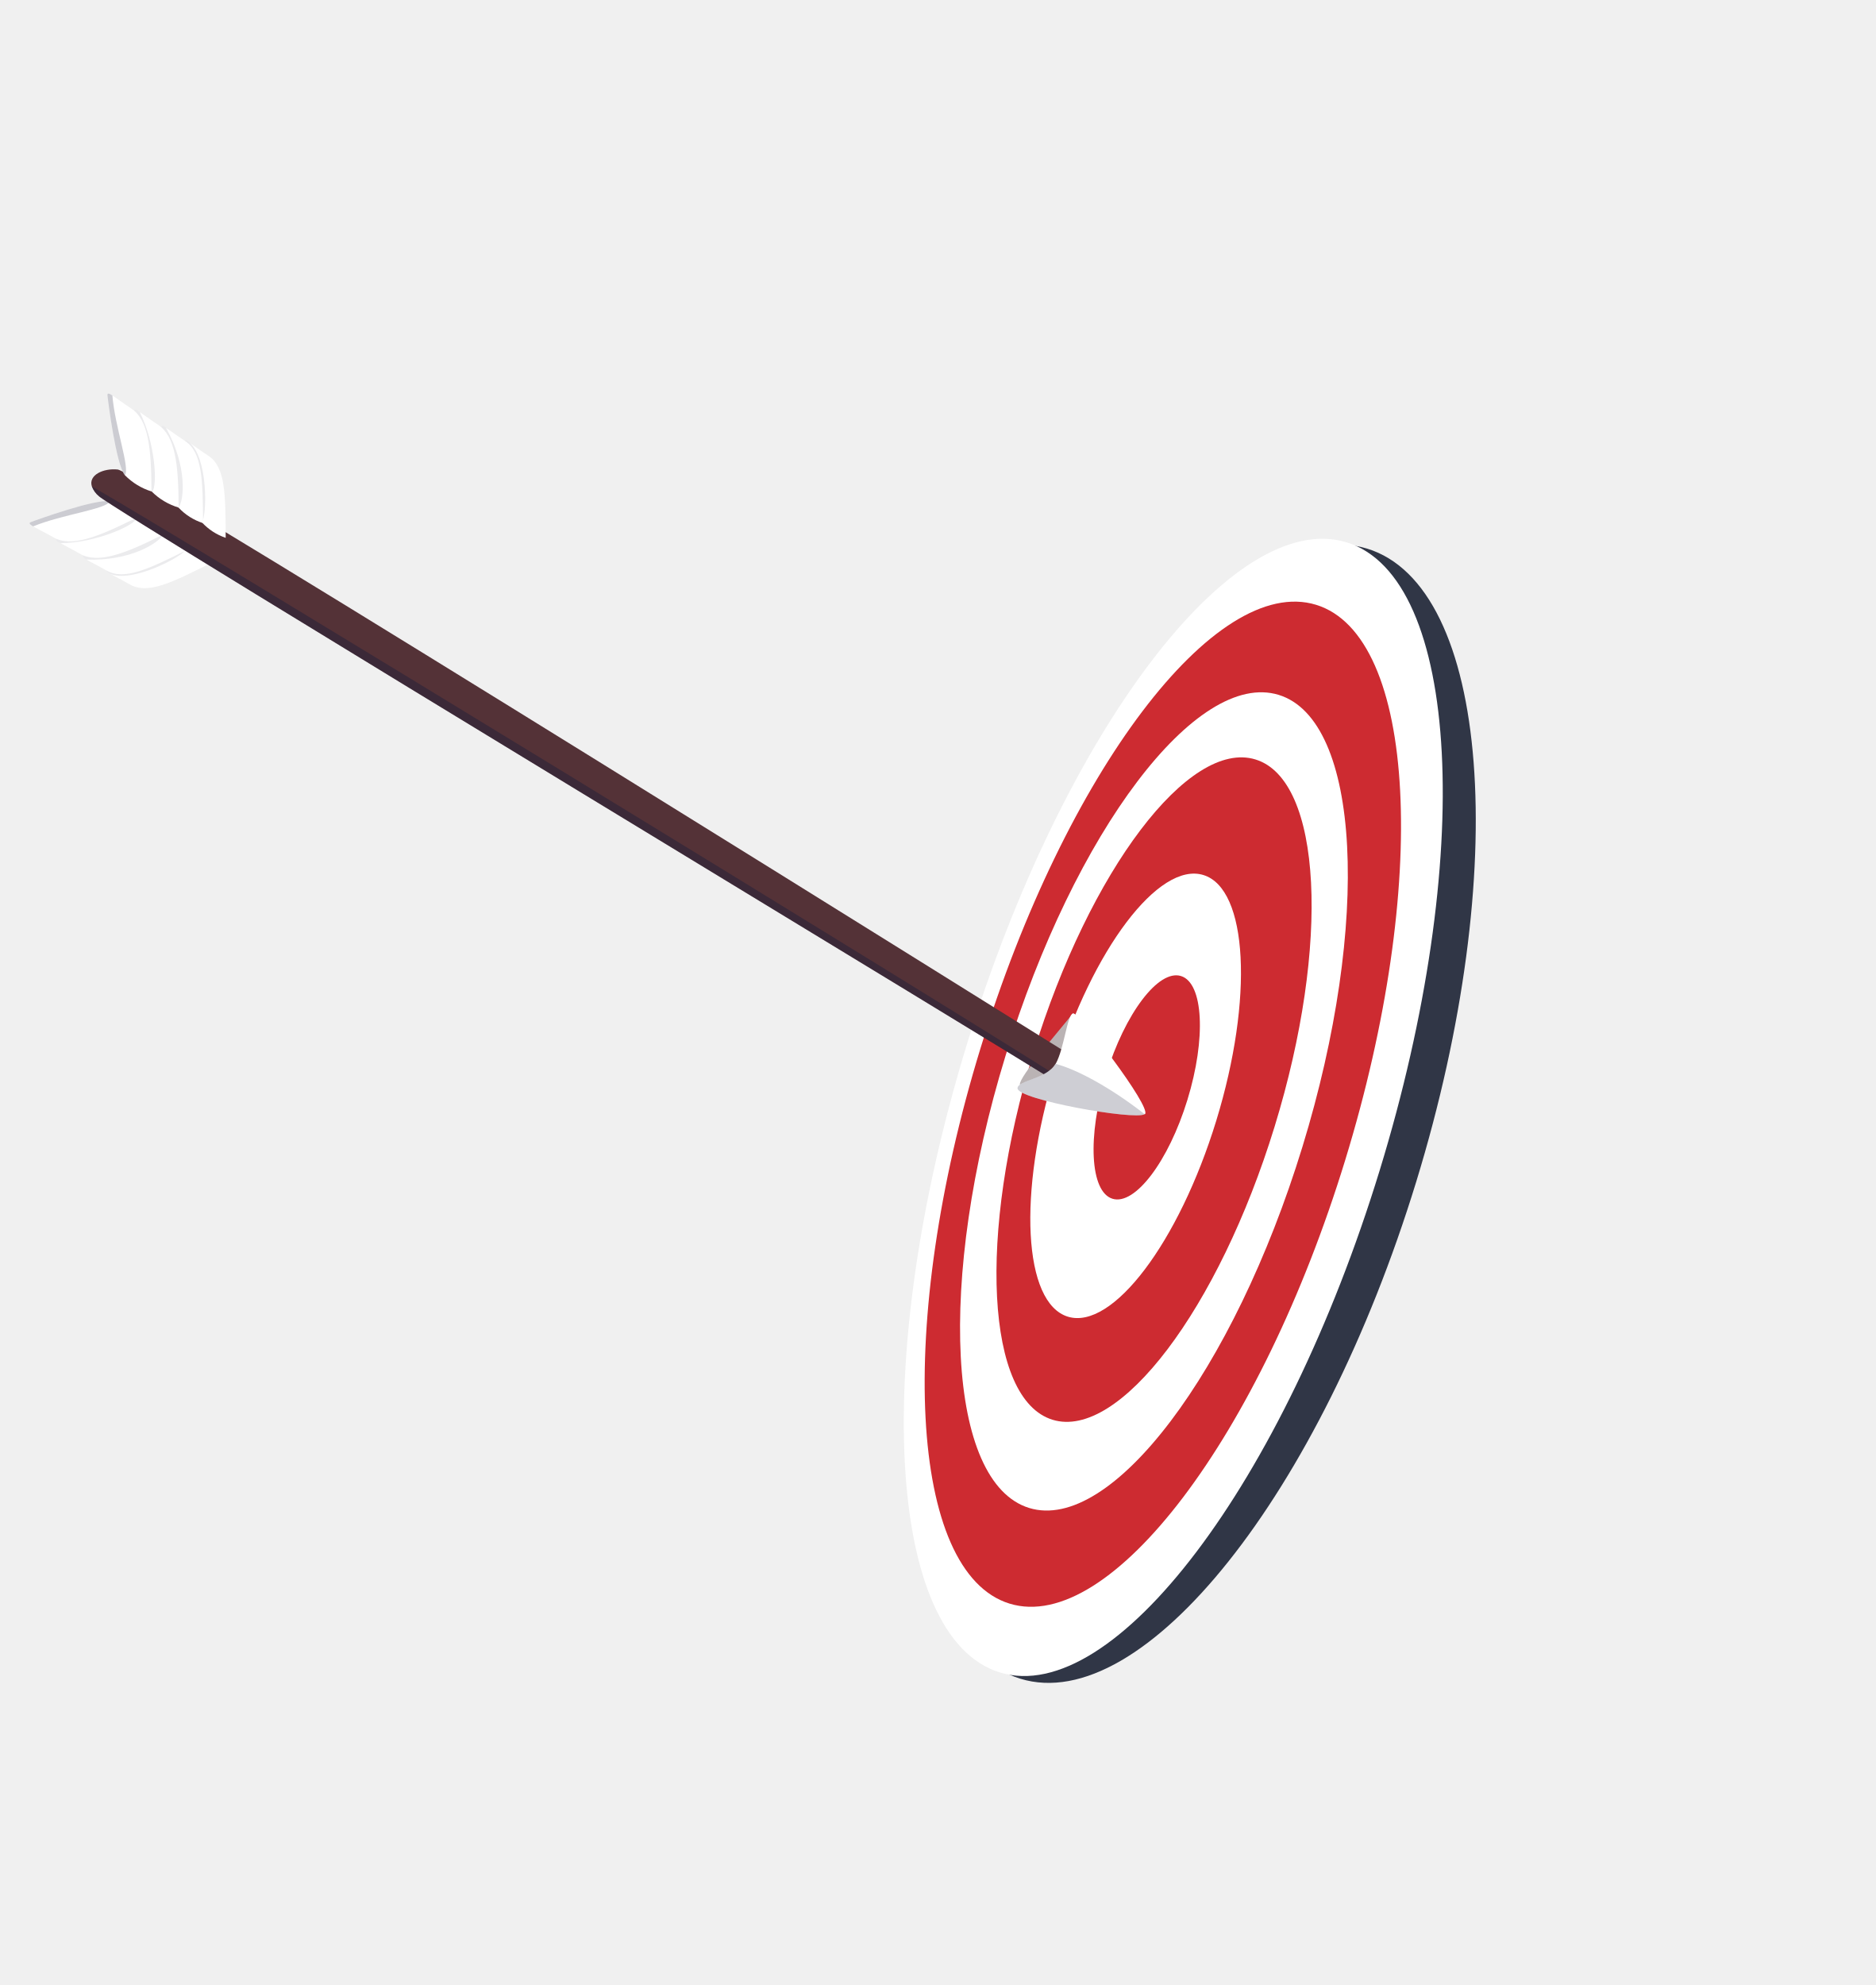
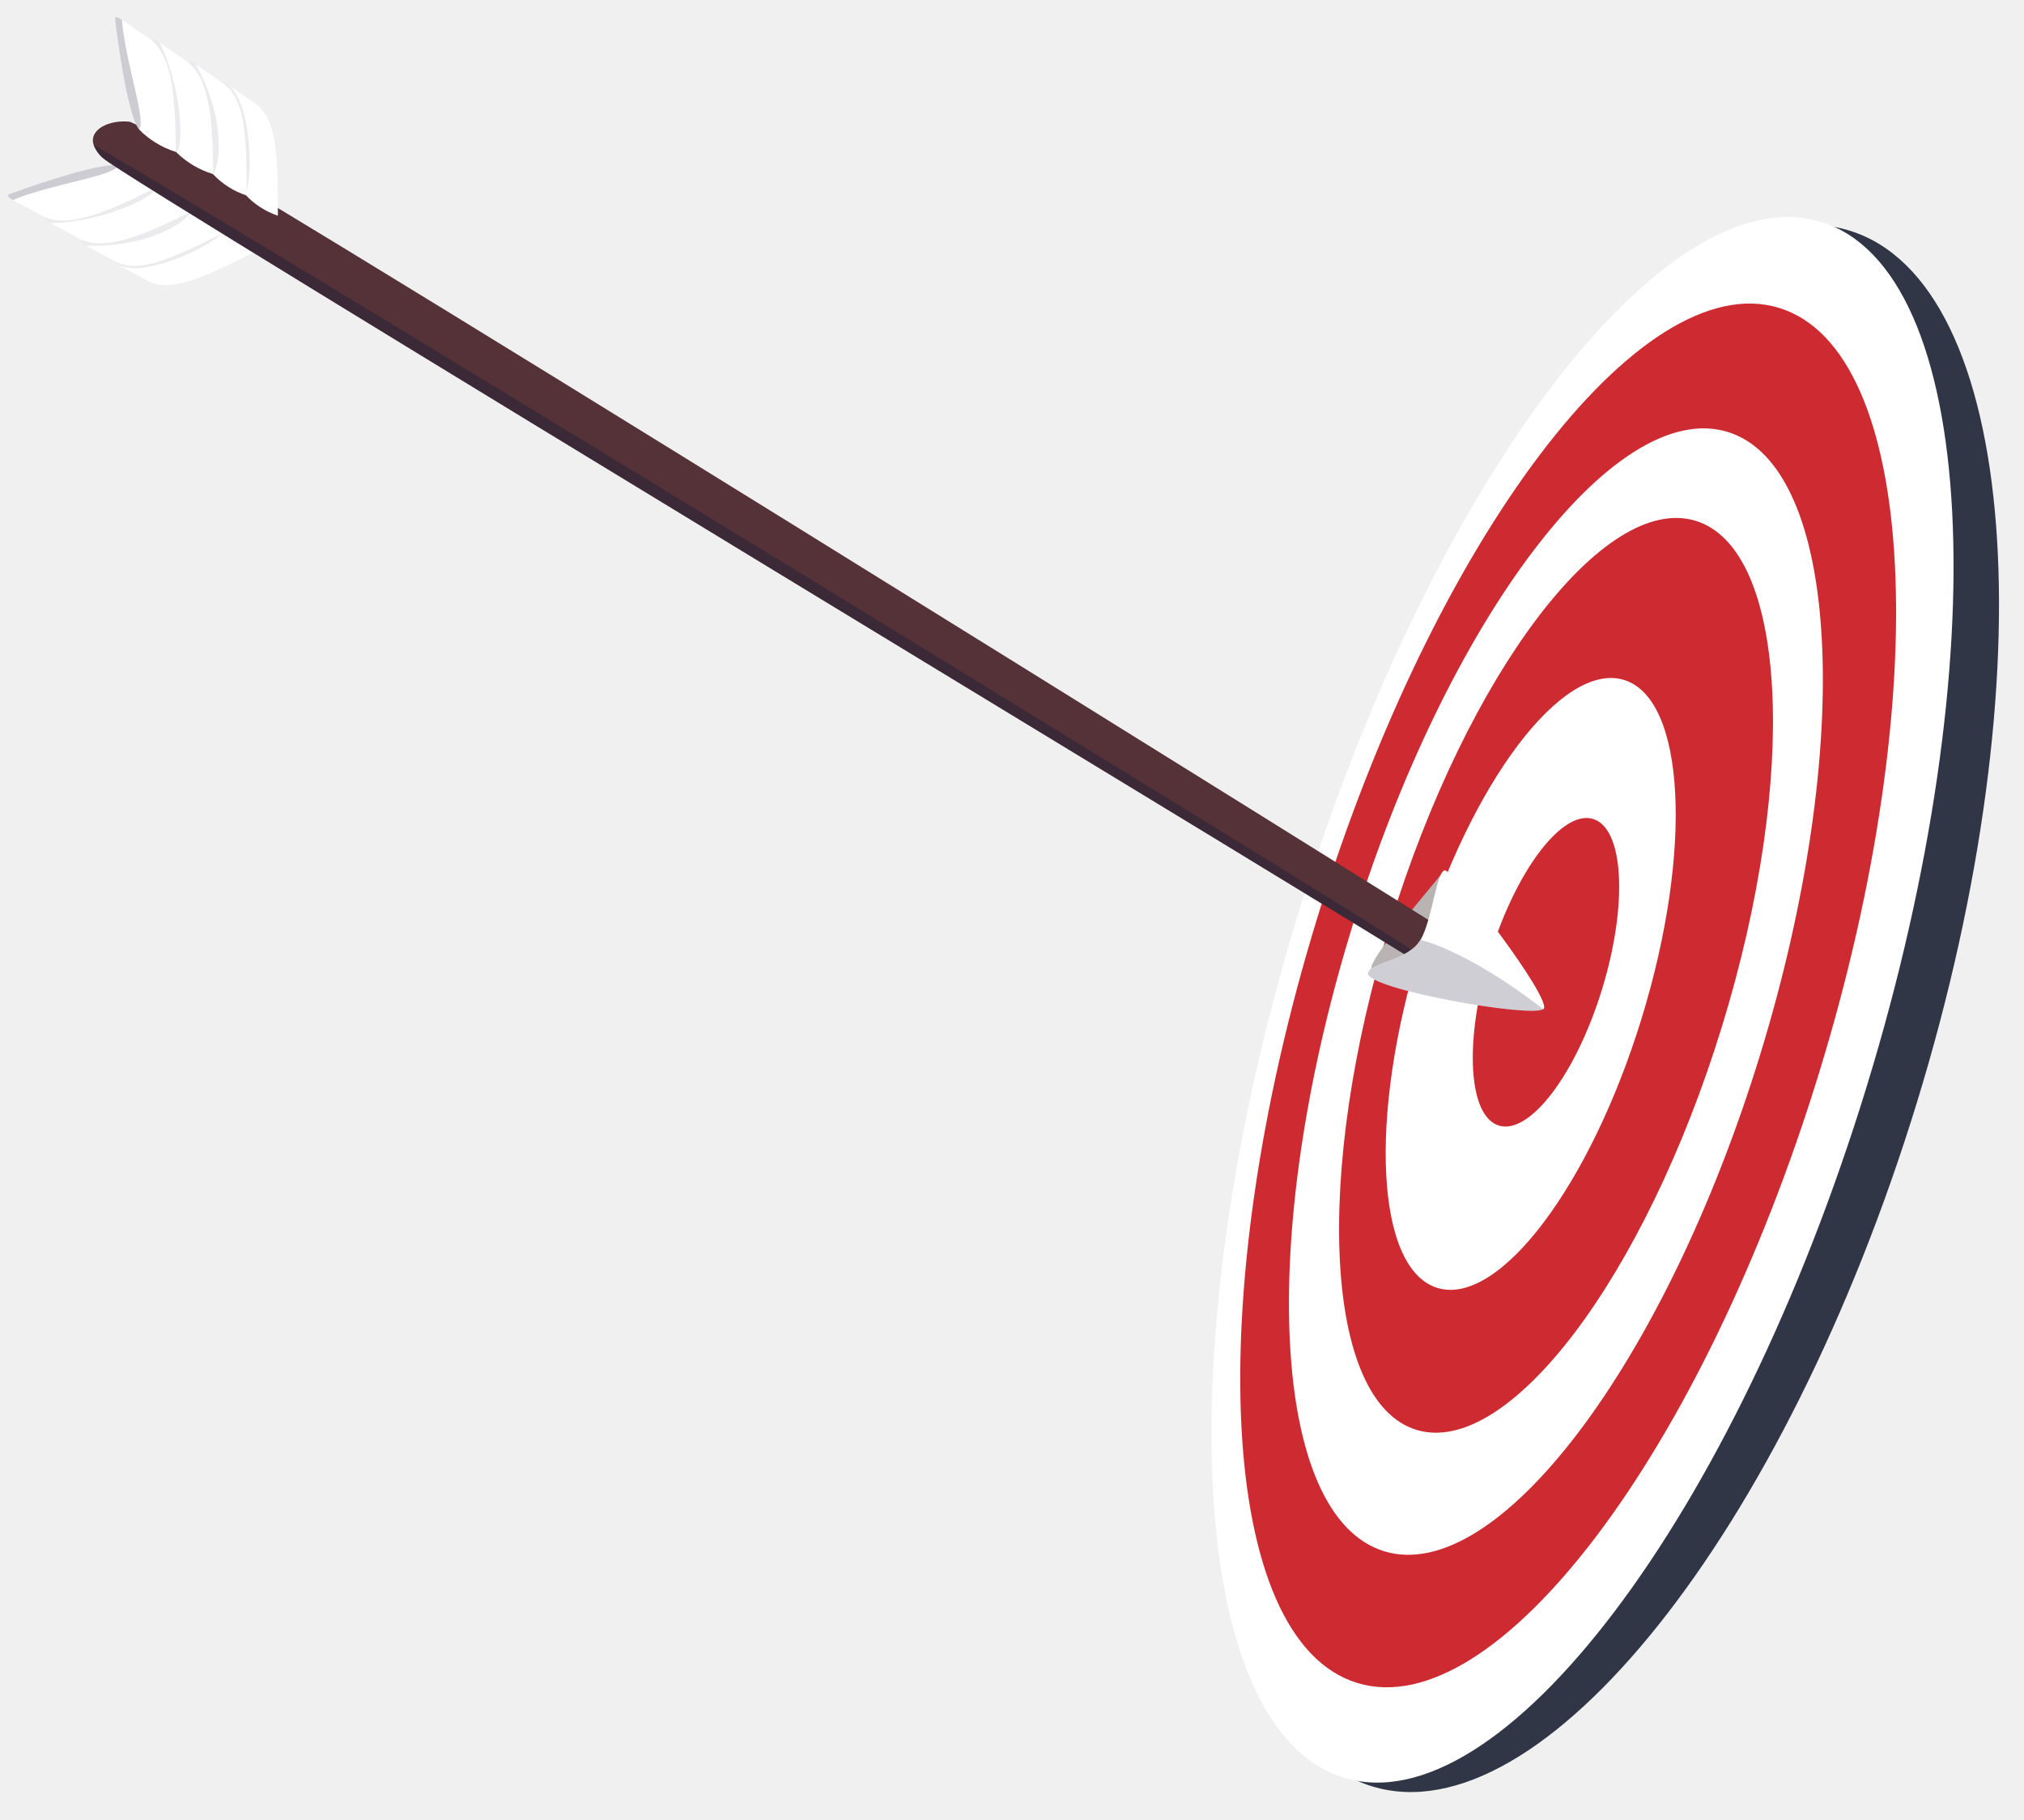
- <svg xmlns="http://www.w3.org/2000/svg" width="120" height="127" viewBox="0 0 120 127" fill="none">
-   <path d="M90.617 75.62C96.744 55.654 95.34 37.513 87.48 35.101C79.621 32.689 68.282 46.92 62.155 66.886C56.028 86.852 57.432 104.993 65.291 107.405C73.151 109.817 84.489 95.586 90.617 75.62Z" fill="#303646" />
-   <path d="M88.275 74.903C94.403 54.937 93.46 36.937 86.169 34.7C78.878 32.462 68.001 46.834 61.874 66.8C55.746 86.767 56.69 104.766 63.98 107.003C71.271 109.241 82.148 94.869 88.275 74.903Z" fill="white" />
-   <path d="M86.075 74.228C91.49 56.581 90.657 40.672 84.213 38.695C77.769 36.718 68.156 49.42 62.74 67.067C57.325 84.714 58.158 100.622 64.602 102.6C71.045 104.577 80.659 91.875 86.075 74.228Z" fill="#CD2B31" />
-   <path d="M83.336 73.383C87.744 59.018 87.066 46.067 81.82 44.458C76.574 42.848 68.748 53.188 64.34 67.554C59.931 81.919 60.61 94.87 65.855 96.48C71.101 98.089 78.927 87.749 83.336 73.383Z" fill="white" />
-   <path d="M81.557 72.085C85.144 60.419 84.597 49.9 80.337 48.591C76.077 47.281 69.716 55.676 66.13 67.342C62.544 79.008 63.09 89.527 67.35 90.836C71.611 92.146 77.971 83.75 81.557 72.085Z" fill="#CD2B31" />
-   <path d="M77.827 71.696C80.221 63.893 79.852 56.858 77.002 55.984C74.153 55.109 69.901 60.726 67.507 68.529C65.112 76.332 65.481 83.366 68.331 84.241C71.181 85.115 75.432 79.499 77.827 71.696Z" fill="white" />
-   <path d="M75.979 70.371C77.189 66.436 77.004 62.888 75.567 62.446C74.129 62.004 71.983 64.835 70.773 68.77C69.564 72.706 69.749 76.254 71.186 76.696C72.624 77.138 74.77 74.306 75.979 70.371Z" fill="#CD2B31" />
-   <path d="M68.661 64.825C67.797 65.923 65.202 68.888 65.259 69.39C65.316 69.892 68.672 68.891 68.838 68.03C69.003 67.169 68.661 64.825 68.661 64.825Z" fill="#BAB3B4" />
-   <path d="M6.886 36.429C7.203 36.304 11.072 34.912 11.945 35.105C12.537 35.271 13.078 35.583 13.518 36.012C11.014 37.269 9.469 38.043 8.328 37.404C7.735 37.069 7.285 36.85 7.033 36.703C6.781 36.557 6.733 36.491 6.886 36.429Z" fill="white" />
-   <path opacity="0.09" d="M6.886 36.429C7.203 36.304 11.072 34.912 11.945 35.105C11.701 35.615 8.406 37.344 7.033 36.703C6.804 36.566 6.733 36.491 6.886 36.429Z" fill="#1F1F39" />
-   <path d="M5.377 35.526C5.69 35.399 9.563 34.009 10.432 34.2C11.037 34.374 11.587 34.7 12.03 35.148C9.525 36.404 7.961 37.156 6.816 36.502C6.226 36.163 5.777 35.948 5.525 35.801C5.273 35.654 5.224 35.585 5.377 35.526Z" fill="white" />
-   <path opacity="0.09" d="M5.377 35.526C5.69 35.399 9.563 34.009 10.432 34.2C10.188 34.71 8.373 35.912 5.525 35.801C5.288 35.665 5.224 35.585 5.377 35.526Z" fill="#1F1F39" />
-   <path d="M3.669 34.453C4.33 34.411 4.979 34.262 5.591 34.012L5.617 34.004C6.912 33.498 8.288 33.032 8.724 33.127C9.374 33.338 9.962 33.708 10.433 34.204C7.93 35.464 6.254 36.086 5.107 35.425C4.516 35.085 4.068 34.87 3.815 34.724L3.737 34.675C3.566 34.572 3.534 34.506 3.669 34.453Z" fill="white" />
-   <path opacity="0.09" d="M3.669 34.453C4.33 34.411 4.979 34.262 5.591 34.012L5.617 34.004C6.943 33.508 8.339 33.056 8.775 33.151C8.531 33.66 6.065 34.742 3.864 34.753L3.738 34.679C3.566 34.572 3.534 34.506 3.669 34.453Z" fill="#1F1F39" />
-   <path d="M1.973 33.404C2.29 33.279 6.159 31.887 7.031 32.077C7.672 32.283 8.254 32.644 8.724 33.127C6.22 34.384 4.557 35.033 3.415 34.378C2.822 34.044 2.372 33.825 2.12 33.678C1.868 33.532 1.819 33.462 1.973 33.404Z" fill="white" />
-   <path opacity="0.23" d="M1.973 33.404C2.29 33.279 6.159 31.887 7.031 32.077C6.787 32.586 3.998 32.907 2.12 33.678C1.891 33.541 1.819 33.462 1.973 33.404Z" fill="#1F1F39" />
-   <path d="M5.877 31.118C5.971 31.367 6.13 31.586 6.337 31.753C7.542 32.824 67.377 68.977 67.528 69.198C67.539 69.235 67.607 69.234 67.689 69.214C67.802 69.184 67.91 69.136 68.009 69.072C68.51 68.776 69.123 68.103 68.454 67.504C68.394 67.449 68.329 67.399 68.261 67.355C68.261 67.355 8.717 30.166 7.541 30.041C6.609 29.941 5.646 30.398 5.877 31.118Z" fill="#543237" />
-   <path d="M11.806 28.308C11.837 28.646 12.351 32.726 12.916 33.417C13.333 33.871 13.857 34.213 14.441 34.41C14.43 31.619 14.426 29.875 13.33 29.158C12.761 28.785 12.366 28.482 12.119 28.329C11.873 28.176 11.787 28.142 11.806 28.308Z" fill="white" />
-   <path opacity="0.09" d="M11.806 28.308C11.836 28.646 12.351 32.726 12.916 33.416C13.261 32.976 13.308 29.245 12.116 28.318C11.886 28.164 11.787 28.142 11.806 28.308Z" fill="#1F1F39" />
-   <path d="M10.314 27.369C10.345 27.707 10.859 31.786 11.425 32.477C11.854 32.936 12.393 33.278 12.992 33.469C12.982 30.678 12.938 28.934 11.836 28.211C11.267 27.837 10.872 27.535 10.626 27.382C10.379 27.229 10.297 27.206 10.314 27.369Z" fill="white" />
-   <path opacity="0.09" d="M10.314 27.369C10.345 27.707 10.86 31.786 11.425 32.477C11.77 32.036 12.016 29.866 10.623 27.375C10.395 27.228 10.297 27.206 10.314 27.369Z" fill="#1F1F39" />
-   <path d="M8.582 26.334C8.846 26.941 9.008 27.586 9.063 28.244C9.063 28.244 9.069 28.263 9.072 28.273C9.208 29.654 9.415 31.092 9.7 31.44C10.183 31.924 10.778 32.279 11.432 32.475C11.421 29.683 11.214 27.898 10.111 27.175C9.541 26.797 9.146 26.494 8.905 26.344L8.826 26.296C8.642 26.189 8.569 26.187 8.582 26.334Z" fill="white" />
-   <path opacity="0.09" d="M8.582 26.334C8.846 26.94 9.008 27.586 9.063 28.244C9.063 28.244 9.069 28.262 9.072 28.273C9.232 29.678 9.461 31.126 9.745 31.47C10.09 31.03 9.932 28.331 8.945 26.372L8.824 26.289C8.642 26.189 8.569 26.187 8.582 26.334Z" fill="#1F1F39" />
-   <path d="M6.877 25.296C6.909 25.638 7.423 29.718 7.991 30.403C8.465 30.884 9.049 31.241 9.693 31.443C9.682 28.651 9.497 26.863 8.402 26.138C7.834 25.764 7.438 25.461 7.192 25.308C6.946 25.155 6.863 25.133 6.877 25.296Z" fill="white" />
-   <path opacity="0.23" d="M6.877 25.296C6.909 25.638 7.423 29.717 7.991 30.403C8.336 29.963 7.355 27.327 7.191 25.304C6.962 25.154 6.863 25.133 6.877 25.296Z" fill="#1F1F39" />
-   <path opacity="0.47" d="M5.877 31.118C5.971 31.367 6.13 31.586 6.337 31.753C7.542 32.824 67.377 68.977 67.528 69.198C67.573 69.265 67.779 69.21 68.009 69.072C61 64.577 11.441 34.288 5.877 31.118Z" fill="#1F1F39" />
-   <path d="M65.109 69.619C65.047 70.349 72.647 71.694 73.242 71.285L73.267 71.278C73.674 70.815 69.049 64.747 68.665 64.836C68.281 64.925 68.103 67.059 67.556 68.056L67.538 68.062C66.989 69.039 65.148 69.104 65.109 69.619Z" fill="white" />
-   <path opacity="0.22" d="M65.109 69.619C65.047 70.349 72.647 71.694 73.242 71.285C71.003 69.531 68.819 68.387 67.539 68.065C66.989 69.039 65.148 69.104 65.109 69.619Z" fill="#1F1F39" />
+ <svg xmlns="http://www.w3.org/2000/svg" fill="none" viewBox="1.525 24.384 94.068 84.582" style="max-height: 500px" width="94.068" height="84.582">
+   <path fill="#303646" d="M90.617 75.62C96.744 55.654 95.34 37.513 87.48 35.101C79.621 32.689 68.282 46.92 62.155 66.886C56.028 86.852 57.432 104.993 65.291 107.405C73.151 109.817 84.489 95.586 90.617 75.62Z" />
+   <path fill="white" d="M88.275 74.903C94.403 54.937 93.46 36.937 86.169 34.7C78.878 32.462 68.001 46.834 61.874 66.8C55.746 86.767 56.69 104.766 63.98 107.003C71.271 109.241 82.148 94.869 88.275 74.903Z" />
+   <path fill="#CD2B31" d="M86.075 74.228C91.49 56.581 90.657 40.672 84.213 38.695C77.769 36.718 68.156 49.42 62.74 67.067C57.325 84.714 58.158 100.622 64.602 102.6C71.045 104.577 80.659 91.875 86.075 74.228Z" />
+   <path fill="white" d="M83.336 73.383C87.744 59.018 87.066 46.067 81.82 44.458C76.574 42.848 68.748 53.188 64.34 67.554C59.931 81.919 60.61 94.87 65.855 96.48C71.101 98.089 78.927 87.749 83.336 73.383Z" />
+   <path fill="#CD2B31" d="M81.557 72.085C85.144 60.419 84.597 49.9 80.337 48.591C76.077 47.281 69.716 55.676 66.13 67.342C62.544 79.008 63.09 89.527 67.35 90.836C71.611 92.146 77.971 83.75 81.557 72.085Z" />
+   <path fill="white" d="M77.827 71.696C80.221 63.893 79.852 56.858 77.002 55.984C74.153 55.109 69.901 60.726 67.507 68.529C65.112 76.332 65.481 83.366 68.331 84.241C71.181 85.115 75.432 79.499 77.827 71.696Z" />
+   <path fill="#CD2B31" d="M75.979 70.371C77.189 66.436 77.004 62.888 75.567 62.446C74.129 62.004 71.983 64.835 70.773 68.77C69.564 72.706 69.749 76.254 71.186 76.696C72.624 77.138 74.77 74.306 75.979 70.371Z" />
+   <path fill="#BAB3B4" d="M68.661 64.825C67.797 65.923 65.202 68.888 65.259 69.39C65.316 69.892 68.672 68.891 68.838 68.03C69.003 67.169 68.661 64.825 68.661 64.825Z" />
+   <path fill="white" d="M6.886 36.429C7.203 36.304 11.072 34.912 11.945 35.105C12.537 35.271 13.078 35.583 13.518 36.012C11.014 37.269 9.469 38.043 8.328 37.404C7.735 37.069 7.285 36.85 7.033 36.703C6.781 36.557 6.733 36.491 6.886 36.429Z" />
+   <path fill="#1F1F39" d="M6.886 36.429C7.203 36.304 11.072 34.912 11.945 35.105C11.701 35.615 8.406 37.344 7.033 36.703C6.804 36.566 6.733 36.491 6.886 36.429Z" opacity="0.09" />
+   <path fill="white" d="M5.377 35.526C5.69 35.399 9.563 34.009 10.432 34.2C11.037 34.374 11.587 34.7 12.03 35.148C9.525 36.404 7.961 37.156 6.816 36.502C6.226 36.163 5.777 35.948 5.525 35.801C5.273 35.654 5.224 35.585 5.377 35.526Z" />
+   <path fill="#1F1F39" d="M5.377 35.526C5.69 35.399 9.563 34.009 10.432 34.2C10.188 34.71 8.373 35.912 5.525 35.801C5.288 35.665 5.224 35.585 5.377 35.526Z" opacity="0.09" />
+   <path fill="white" d="M3.669 34.453C4.33 34.411 4.979 34.262 5.591 34.012L5.617 34.004C6.912 33.498 8.288 33.032 8.724 33.127C9.374 33.338 9.962 33.708 10.433 34.204C7.93 35.464 6.254 36.086 5.107 35.425C4.516 35.085 4.068 34.87 3.815 34.724L3.737 34.675C3.566 34.572 3.534 34.506 3.669 34.453Z" />
+   <path fill="#1F1F39" d="M3.669 34.453C4.33 34.411 4.979 34.262 5.591 34.012L5.617 34.004C6.943 33.508 8.339 33.056 8.775 33.151C8.531 33.66 6.065 34.742 3.864 34.753L3.738 34.679C3.566 34.572 3.534 34.506 3.669 34.453Z" opacity="0.09" />
+   <path fill="white" d="M1.973 33.404C2.29 33.279 6.159 31.887 7.031 32.077C7.672 32.283 8.254 32.644 8.724 33.127C6.22 34.384 4.557 35.033 3.415 34.378C2.822 34.044 2.372 33.825 2.12 33.678C1.868 33.532 1.819 33.462 1.973 33.404Z" />
+   <path fill="#1F1F39" d="M1.973 33.404C2.29 33.279 6.159 31.887 7.031 32.077C6.787 32.586 3.998 32.907 2.12 33.678C1.891 33.541 1.819 33.462 1.973 33.404Z" opacity="0.23" />
+   <path fill="#543237" d="M5.877 31.118C5.971 31.367 6.13 31.586 6.337 31.753C7.542 32.824 67.377 68.977 67.528 69.198C67.539 69.235 67.607 69.234 67.689 69.214C67.802 69.184 67.91 69.136 68.009 69.072C68.51 68.776 69.123 68.103 68.454 67.504C68.394 67.449 68.329 67.399 68.261 67.355C68.261 67.355 8.717 30.166 7.541 30.041C6.609 29.941 5.646 30.398 5.877 31.118Z" />
+   <path fill="white" d="M11.806 28.308C11.837 28.646 12.351 32.726 12.916 33.417C13.333 33.871 13.857 34.213 14.441 34.41C14.43 31.619 14.426 29.875 13.33 29.158C12.761 28.785 12.366 28.482 12.119 28.329C11.873 28.176 11.787 28.142 11.806 28.308Z" />
+   <path fill="#1F1F39" d="M11.806 28.308C11.836 28.646 12.351 32.726 12.916 33.416C13.261 32.976 13.308 29.245 12.116 28.318C11.886 28.164 11.787 28.142 11.806 28.308Z" opacity="0.09" />
+   <path fill="white" d="M10.314 27.369C10.345 27.707 10.859 31.786 11.425 32.477C11.854 32.936 12.393 33.278 12.992 33.469C12.982 30.678 12.938 28.934 11.836 28.211C11.267 27.837 10.872 27.535 10.626 27.382C10.379 27.229 10.297 27.206 10.314 27.369Z" />
+   <path fill="#1F1F39" d="M10.314 27.369C10.345 27.707 10.86 31.786 11.425 32.477C11.77 32.036 12.016 29.866 10.623 27.375C10.395 27.228 10.297 27.206 10.314 27.369Z" opacity="0.09" />
+   <path fill="white" d="M8.582 26.334C8.846 26.941 9.008 27.586 9.063 28.244C9.063 28.244 9.069 28.263 9.072 28.273C9.208 29.654 9.415 31.092 9.7 31.44C10.183 31.924 10.778 32.279 11.432 32.475C11.421 29.683 11.214 27.898 10.111 27.175C9.541 26.797 9.146 26.494 8.905 26.344L8.826 26.296C8.642 26.189 8.569 26.187 8.582 26.334Z" />
+   <path fill="#1F1F39" d="M8.582 26.334C8.846 26.94 9.008 27.586 9.063 28.244C9.063 28.244 9.069 28.262 9.072 28.273C9.232 29.678 9.461 31.126 9.745 31.47C10.09 31.03 9.932 28.331 8.945 26.372L8.824 26.289C8.642 26.189 8.569 26.187 8.582 26.334Z" opacity="0.09" />
+   <path fill="white" d="M6.877 25.296C6.909 25.638 7.423 29.718 7.991 30.403C8.465 30.884 9.049 31.241 9.693 31.443C9.682 28.651 9.497 26.863 8.402 26.138C7.834 25.764 7.438 25.461 7.192 25.308C6.946 25.155 6.863 25.133 6.877 25.296Z" />
+   <path fill="#1F1F39" d="M6.877 25.296C6.909 25.638 7.423 29.717 7.991 30.403C8.336 29.963 7.355 27.327 7.191 25.304C6.962 25.154 6.863 25.133 6.877 25.296Z" opacity="0.23" />
+   <path fill="#1F1F39" d="M5.877 31.118C5.971 31.367 6.13 31.586 6.337 31.753C7.542 32.824 67.377 68.977 67.528 69.198C67.573 69.265 67.779 69.21 68.009 69.072C61 64.577 11.441 34.288 5.877 31.118Z" opacity="0.47" />
+   <path fill="white" d="M65.109 69.619C65.047 70.349 72.647 71.694 73.242 71.285L73.267 71.278C73.674 70.815 69.049 64.747 68.665 64.836C68.281 64.925 68.103 67.059 67.556 68.056L67.538 68.062C66.989 69.039 65.148 69.104 65.109 69.619Z" />
+   <path fill="#1F1F39" d="M65.109 69.619C65.047 70.349 72.647 71.694 73.242 71.285C71.003 69.531 68.819 68.387 67.539 68.065C66.989 69.039 65.148 69.104 65.109 69.619Z" opacity="0.22" />
</svg>
